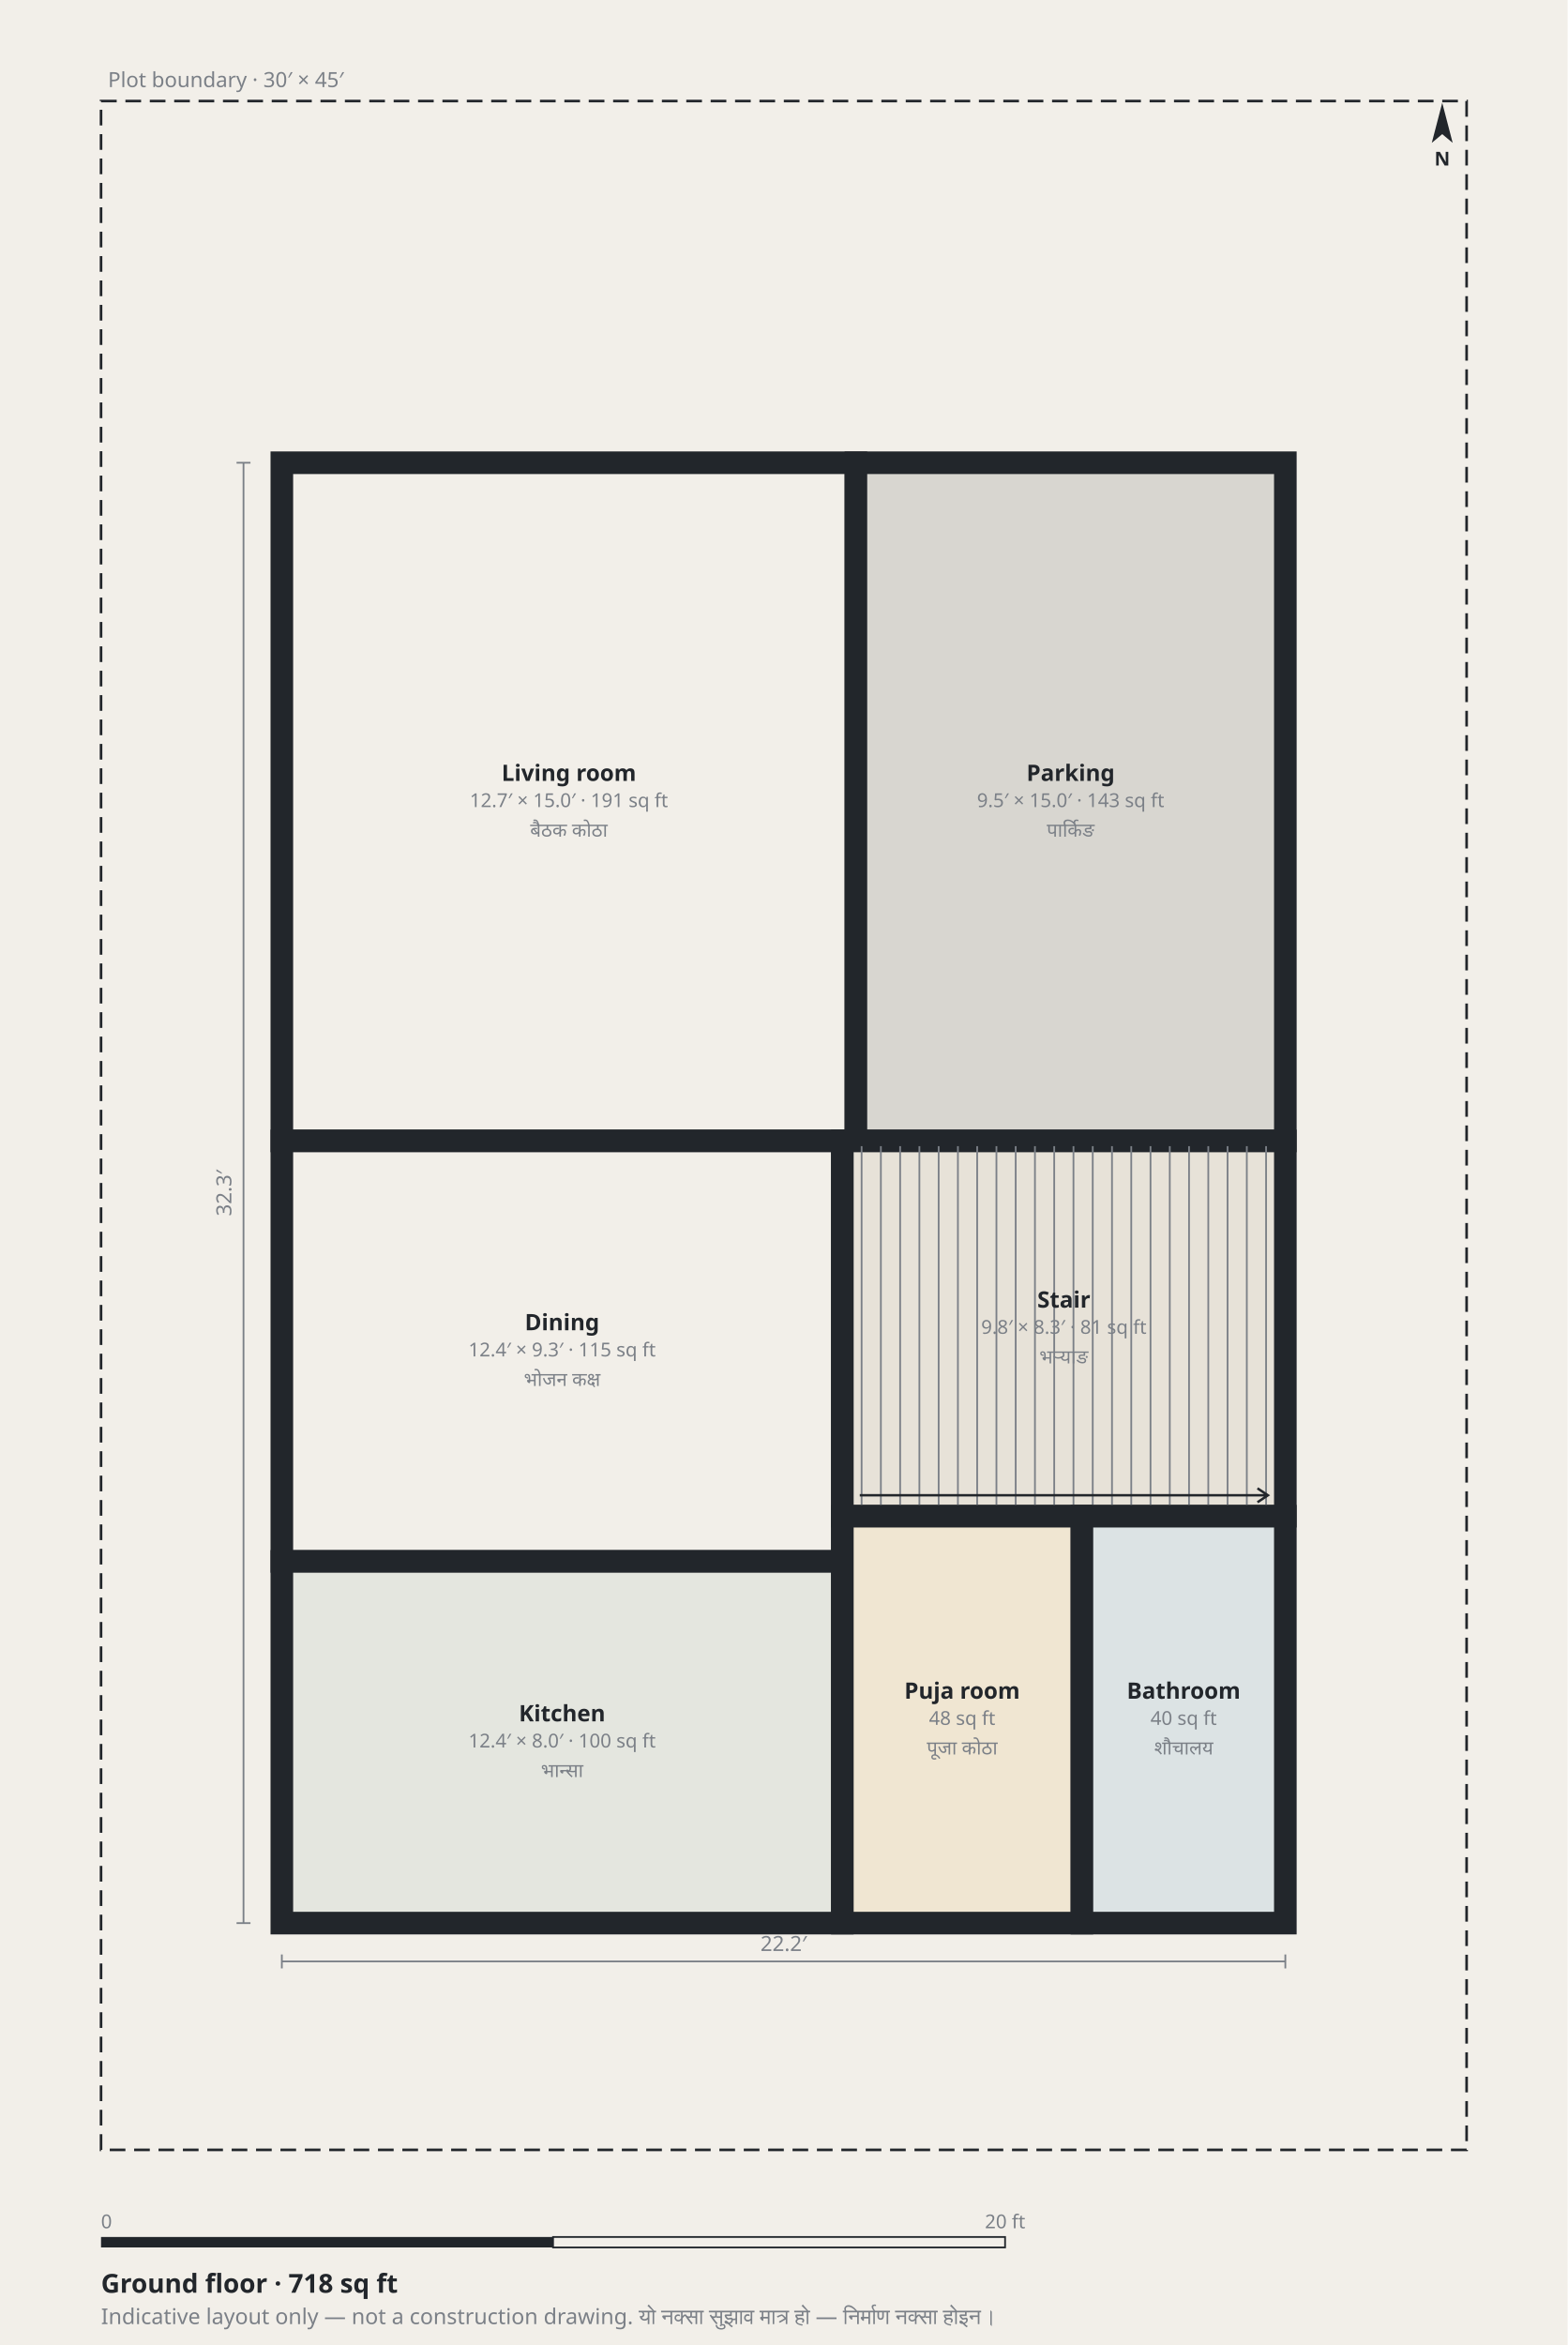
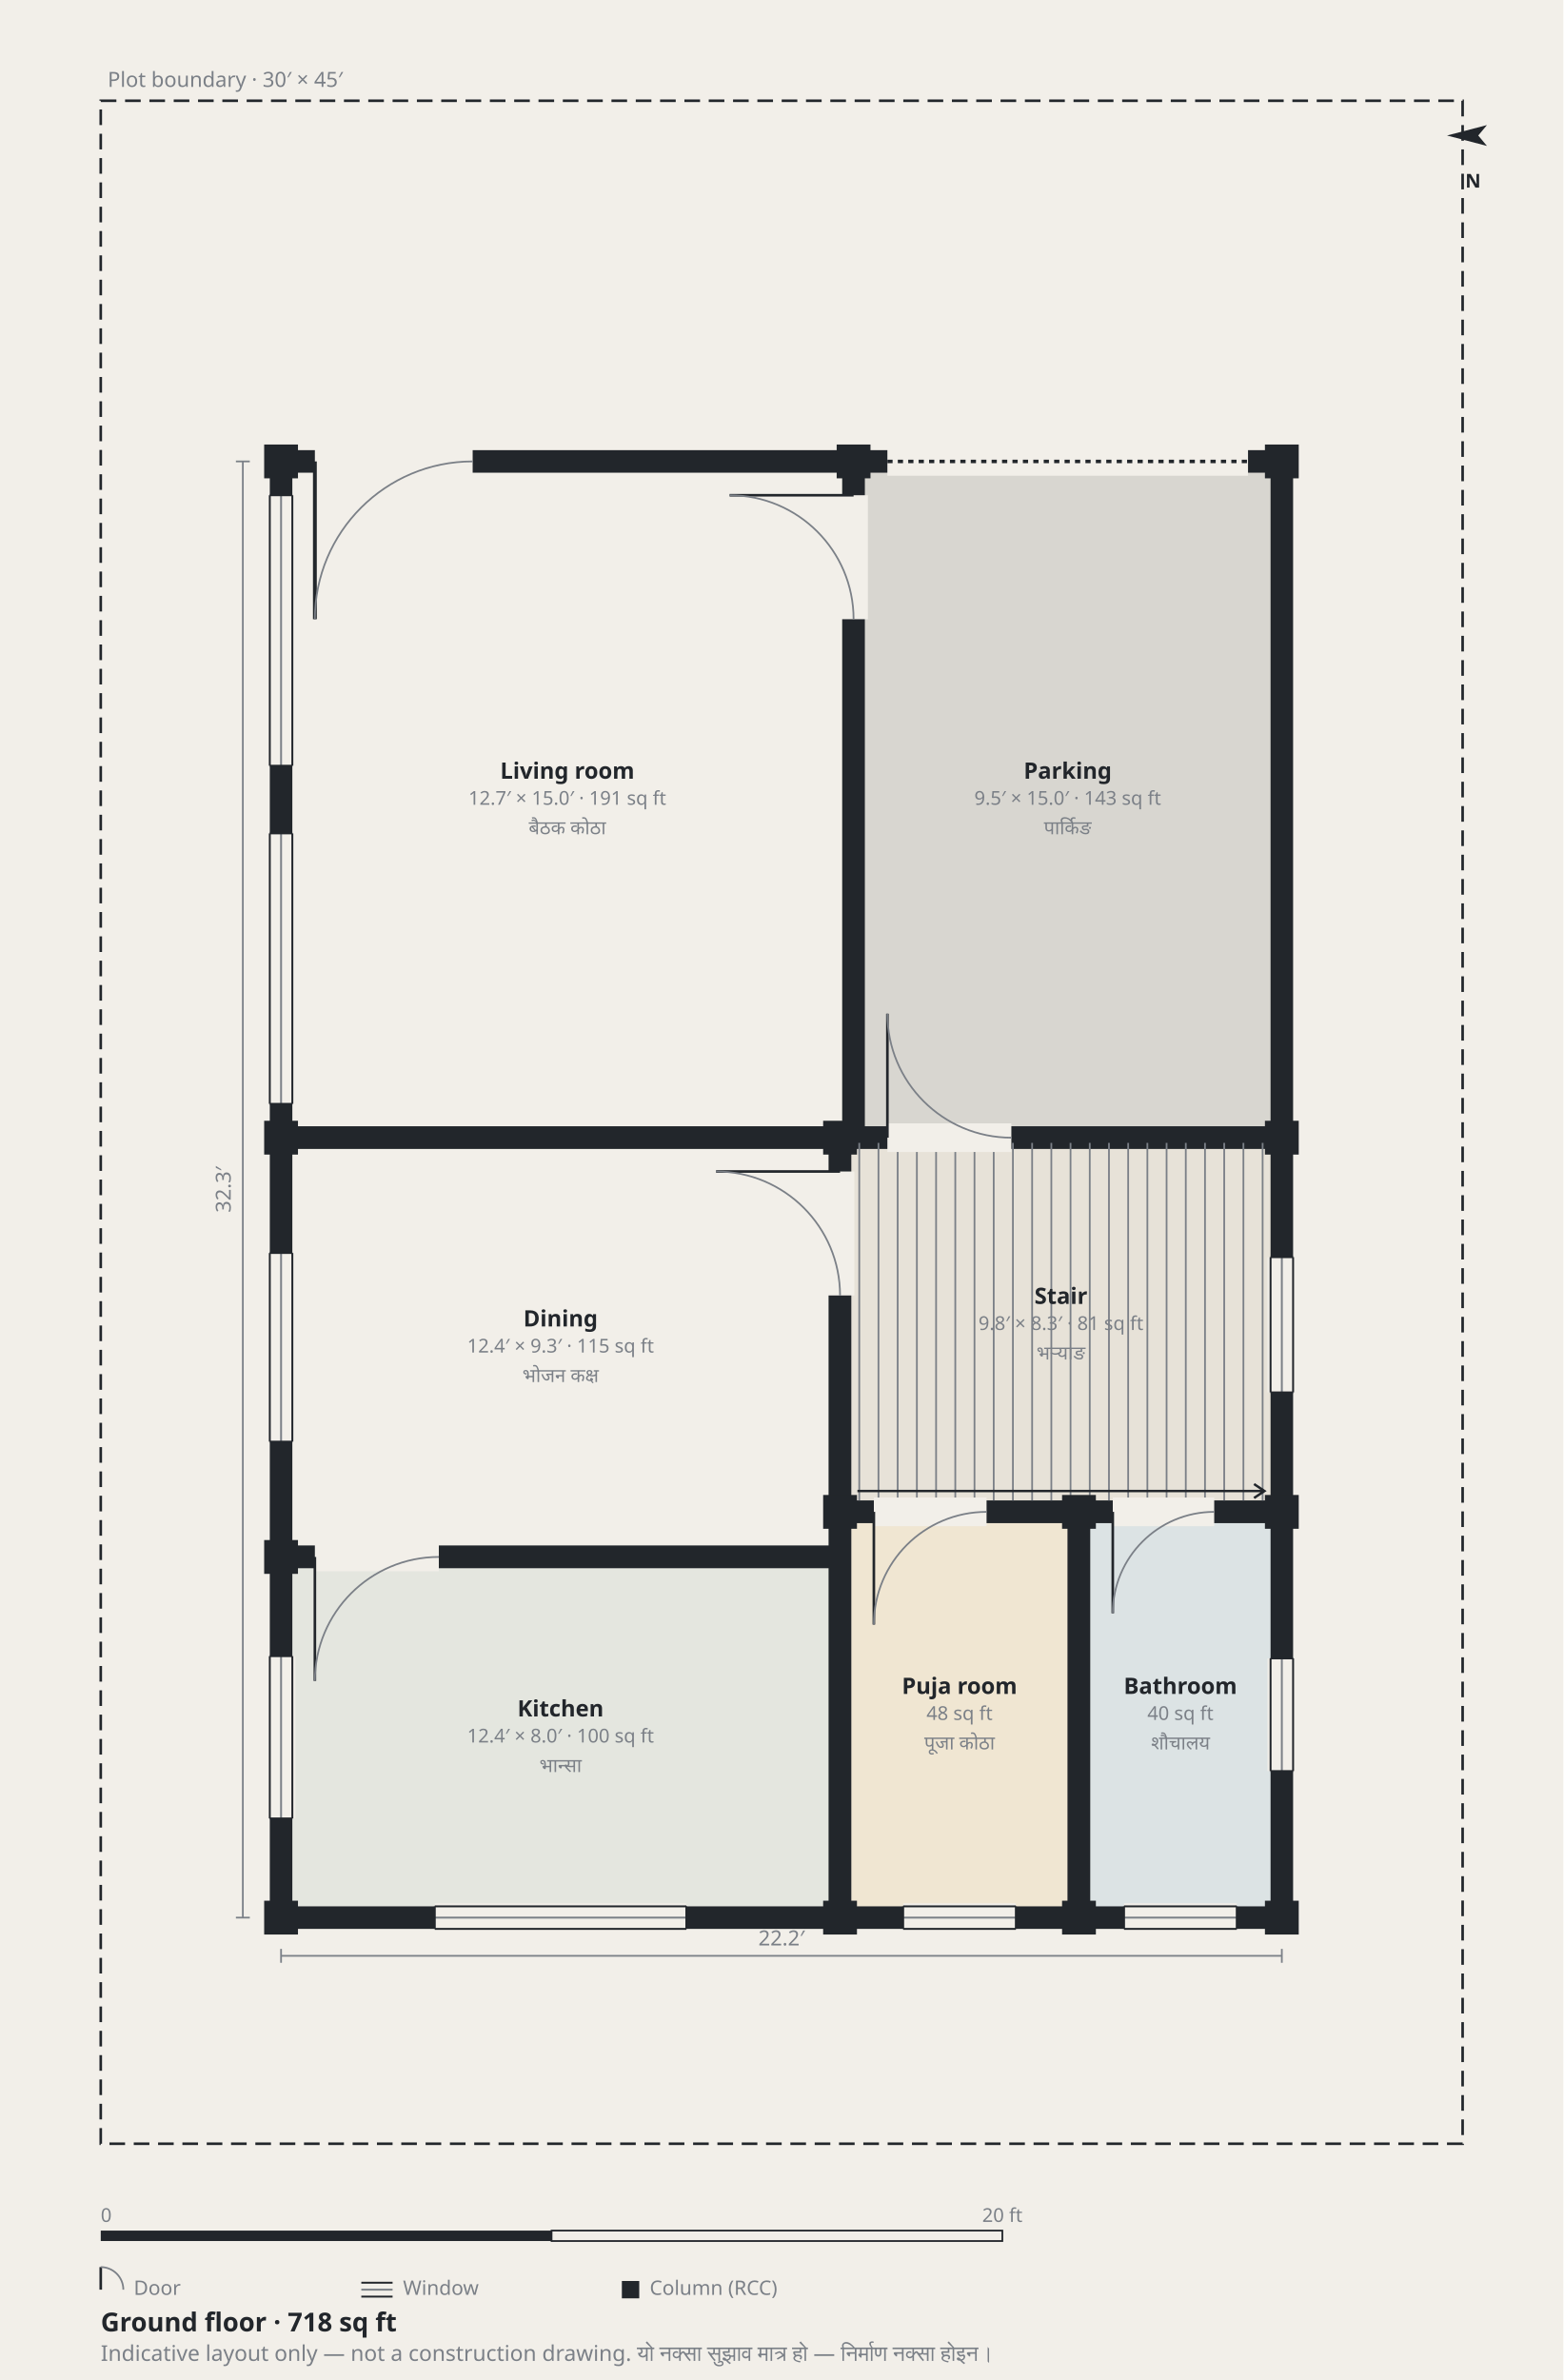
- <svg xmlns="http://www.w3.org/2000/svg" width="900" height="1346" viewBox="0 0 900 1346" role="img" aria-label="Ground floor plan">
-   <rect width="900" height="1346" fill="#F2EFE9" />
+ <svg xmlns="http://www.w3.org/2000/svg" width="900" height="1370" viewBox="0 0 900 1370" role="img" aria-label="Ground floor plan">
+   <rect width="900" height="1370" fill="#F2EFE9" />
  <rect x="58" y="58" width="784" height="1176" fill="none" stroke="#22262B" stroke-width="1.5" stroke-dasharray="9 5" />
  <rect x="161.805" y="265.611" width="576.12" height="838.229" fill="none" stroke="#C9C2B6" stroke-width="1.2" stroke-dasharray="4 4" />
  <text x="62" y="50" font-size="12" fill="#7B8087" font-family="system-ui,sans-serif">Plot boundary · 30′ × 45′</text>
  <rect x="161.805" y="265.611" width="576.12" height="838.229" fill="#F2EFE9" stroke="#22262B" stroke-width="4" stroke-linejoin="miter" />
  <rect x="161.805" y="265.611" width="329.582" height="389.27" fill="#F2EFE9" stroke="#22262B" stroke-width="12.976" stroke-linejoin="miter" />
  <text x="326.596" y="448.246" text-anchor="middle" font-size="13" font-weight="600" fill="#22262B" font-family="system-ui,sans-serif">Living room</text>
  <text x="326.596" y="463.246" text-anchor="middle" font-size="11" fill="#7B8087" font-family="system-ui,sans-serif">12.7′ × 15.0′ · 191 sq ft</text>
  <text x="326.596" y="480.246" text-anchor="middle" font-size="11" fill="#7B8087" font-family="'Mukta','Noto Sans Devanagari',system-ui,sans-serif">बैठक कोठा</text>
  <rect x="491.388" y="265.611" width="246.538" height="389.27" fill="#D8D6D0" stroke="#22262B" stroke-width="12.976" stroke-linejoin="miter" />
  <text x="614.656" y="448.246" text-anchor="middle" font-size="13" font-weight="600" fill="#22262B" font-family="system-ui,sans-serif">Parking</text>
  <text x="614.656" y="463.246" text-anchor="middle" font-size="11" fill="#7B8087" font-family="system-ui,sans-serif">9.5′ × 15.0′ · 143 sq ft</text>
  <text x="614.656" y="480.246" text-anchor="middle" font-size="11" fill="#7B8087" font-family="'Mukta','Noto Sans Devanagari',system-ui,sans-serif">पार्किङ</text>
  <rect x="161.805" y="654.881" width="321.797" height="241.348" fill="#F2EFE9" stroke="#22262B" stroke-width="12.976" stroke-linejoin="miter" />
  <text x="322.704" y="763.555" text-anchor="middle" font-size="13" font-weight="600" fill="#22262B" font-family="system-ui,sans-serif">Dining</text>
  <text x="322.704" y="778.555" text-anchor="middle" font-size="11" fill="#7B8087" font-family="system-ui,sans-serif">12.4′ × 9.3′ · 115 sq ft</text>
  <text x="322.704" y="795.555" text-anchor="middle" font-size="11" fill="#7B8087" font-family="'Mukta','Noto Sans Devanagari',system-ui,sans-serif">भोजन कक्ष</text>
  <rect x="161.805" y="896.229" width="321.797" height="207.611" fill="#E4E6DF" stroke="#22262B" stroke-width="12.976" stroke-linejoin="miter" />
  <text x="322.704" y="988.034" text-anchor="middle" font-size="13" font-weight="600" fill="#22262B" font-family="system-ui,sans-serif">Kitchen</text>
  <text x="322.704" y="1003.034" text-anchor="middle" font-size="11" fill="#7B8087" font-family="system-ui,sans-serif">12.4′ × 8.0′ · 100 sq ft</text>
  <text x="322.704" y="1020.034" text-anchor="middle" font-size="11" fill="#7B8087" font-family="'Mukta','Noto Sans Devanagari',system-ui,sans-serif">भान्सा</text>
  <rect x="483.602" y="654.881" width="254.323" height="215.396" fill="#E7E2D8" stroke="#22262B" stroke-width="12.976" stroke-linejoin="miter" />
  <line x1="494.66" y1="657.881" x2="494.66" y2="867.277" stroke="#7B8087" stroke-width="1" />
  <line x1="505.717" y1="657.881" x2="505.717" y2="867.277" stroke="#7B8087" stroke-width="1" />
  <line x1="516.775" y1="657.881" x2="516.775" y2="867.277" stroke="#7B8087" stroke-width="1" />
  <line x1="527.832" y1="657.881" x2="527.832" y2="867.277" stroke="#7B8087" stroke-width="1" />
  <line x1="538.89" y1="657.881" x2="538.89" y2="867.277" stroke="#7B8087" stroke-width="1" />
  <line x1="549.947" y1="657.881" x2="549.947" y2="867.277" stroke="#7B8087" stroke-width="1" />
  <line x1="561.005" y1="657.881" x2="561.005" y2="867.277" stroke="#7B8087" stroke-width="1" />
  <line x1="572.062" y1="657.881" x2="572.062" y2="867.277" stroke="#7B8087" stroke-width="1" />
  <line x1="583.12" y1="657.881" x2="583.12" y2="867.277" stroke="#7B8087" stroke-width="1" />
  <line x1="594.177" y1="657.881" x2="594.177" y2="867.277" stroke="#7B8087" stroke-width="1" />
  <line x1="605.235" y1="657.881" x2="605.235" y2="867.277" stroke="#7B8087" stroke-width="1" />
  <line x1="616.293" y1="657.881" x2="616.293" y2="867.277" stroke="#7B8087" stroke-width="1" />
  <line x1="627.35" y1="657.881" x2="627.35" y2="867.277" stroke="#7B8087" stroke-width="1" />
  <line x1="638.408" y1="657.881" x2="638.408" y2="867.277" stroke="#7B8087" stroke-width="1" />
  <line x1="649.465" y1="657.881" x2="649.465" y2="867.277" stroke="#7B8087" stroke-width="1" />
  <line x1="660.523" y1="657.881" x2="660.523" y2="867.277" stroke="#7B8087" stroke-width="1" />
  <line x1="671.58" y1="657.881" x2="671.58" y2="867.277" stroke="#7B8087" stroke-width="1" />
  <line x1="682.638" y1="657.881" x2="682.638" y2="867.277" stroke="#7B8087" stroke-width="1" />
  <line x1="693.695" y1="657.881" x2="693.695" y2="867.277" stroke="#7B8087" stroke-width="1" />
  <line x1="704.753" y1="657.881" x2="704.753" y2="867.277" stroke="#7B8087" stroke-width="1" />
  <line x1="715.81" y1="657.881" x2="715.81" y2="867.277" stroke="#7B8087" stroke-width="1" />
  <line x1="726.868" y1="657.881" x2="726.868" y2="867.277" stroke="#7B8087" stroke-width="1" />
  <path d="M493.602 858.277 L727.925 858.277 M721.925 854.277 L727.925 858.277 L721.925 862.277" stroke="#22262B" stroke-width="1.4" fill="none" />
  <text x="610.764" y="750.579" text-anchor="middle" font-size="13" font-weight="600" fill="#22262B" font-family="system-ui,sans-serif">Stair</text>
  <text x="610.764" y="765.579" text-anchor="middle" font-size="11" fill="#7B8087" font-family="system-ui,sans-serif">9.8′ × 8.3′ · 81 sq ft</text>
  <text x="610.764" y="782.579" text-anchor="middle" font-size="11" fill="#7B8087" font-family="'Mukta','Noto Sans Devanagari',system-ui,sans-serif">भर्‍याङ</text>
  <rect x="483.602" y="870.277" width="137.542" height="233.562" fill="#F0E6D2" stroke="#22262B" stroke-width="12.976" stroke-linejoin="miter" />
  <text x="552.373" y="975.058" text-anchor="middle" font-size="13" font-weight="600" fill="#22262B" font-family="system-ui,sans-serif">Puja room</text>
  <text x="552.373" y="990.058" text-anchor="middle" font-size="11" fill="#7B8087" font-family="system-ui,sans-serif">48 sq ft</text>
  <text x="552.373" y="1007.058" text-anchor="middle" font-size="11" fill="#7B8087" font-family="'Mukta','Noto Sans Devanagari',system-ui,sans-serif">पूजा कोठा</text>
  <rect x="621.144" y="870.277" width="116.781" height="233.562" fill="#DCE3E4" stroke="#22262B" stroke-width="12.976" stroke-linejoin="miter" />
  <text x="679.535" y="975.058" text-anchor="middle" font-size="13" font-weight="600" fill="#22262B" font-family="system-ui,sans-serif">Bathroom</text>
  <text x="679.535" y="990.058" text-anchor="middle" font-size="11" fill="#7B8087" font-family="system-ui,sans-serif">40 sq ft</text>
  <text x="679.535" y="1007.058" text-anchor="middle" font-size="11" fill="#7B8087" font-family="'Mukta','Noto Sans Devanagari',system-ui,sans-serif">शौचालय</text>
+   <rect x="510.851" y="257.373" width="207.611" height="16.476" fill="#F2EFE9" />
+   <line x1="510.851" y1="265.611" x2="718.462" y2="265.611" stroke="#22262B" stroke-width="2" stroke-dasharray="3 3" />
+   <rect x="181.269" y="257.373" width="90.83" height="16.476" fill="#F2EFE9" />
+   <line x1="181.269" y1="265.611" x2="181.269" y2="356.441" stroke="#22262B" stroke-width="2.2" />
+   <path d="M181.269 356.441 A 90.83 90.83 0 0 1 272.099 265.611" fill="none" stroke="#7B8087" stroke-width="1" />
+   <rect x="510.851" y="646.643" width="71.366" height="16.476" fill="#F2EFE9" />
+   <line x1="510.851" y1="654.881" x2="510.851" y2="583.515" stroke="#22262B" stroke-width="1.5" />
+   <path d="M510.851 583.515 A 71.366 71.366 0 0 0 582.217 654.881" fill="none" stroke="#7B8087" stroke-width="1" />
+   <rect x="475.364" y="674.345" width="16.476" height="71.366" fill="#F2EFE9" />
+   <line x1="483.602" y1="674.345" x2="412.236" y2="674.345" stroke="#22262B" stroke-width="1.5" />
+   <path d="M412.236 674.345 A 71.366 71.366 0 0 1 483.602 745.711" fill="none" stroke="#7B8087" stroke-width="1" />
+   <rect x="503.066" y="862.039" width="64.878" height="16.476" fill="#F2EFE9" />
+   <line x1="503.066" y1="870.277" x2="503.066" y2="935.156" stroke="#22262B" stroke-width="1.5" />
+   <path d="M503.066 935.156 A 64.878 64.878 0 0 1 567.944 870.277" fill="none" stroke="#7B8087" stroke-width="1" />
+   <rect x="640.608" y="862.039" width="58.391" height="16.476" fill="#F2EFE9" />
+   <line x1="640.608" y1="870.277" x2="640.608" y2="928.668" stroke="#22262B" stroke-width="1.5" />
+   <path d="M640.608 928.668 A 58.391 58.391 0 0 1 698.998 870.277" fill="none" stroke="#7B8087" stroke-width="1" />
+   <rect x="483.15" y="285.074" width="16.476" height="71.366" fill="#F2EFE9" />
+   <line x1="491.388" y1="285.074" x2="420.021" y2="285.074" stroke="#22262B" stroke-width="1.5" />
+   <path d="M420.021 285.074 A 71.366 71.366 0 0 1 491.388 356.441" fill="none" stroke="#7B8087" stroke-width="1" />
+   <rect x="181.269" y="887.991" width="71.366" height="16.476" fill="#F2EFE9" />
+   <line x1="181.269" y1="896.229" x2="181.269" y2="967.595" stroke="#22262B" stroke-width="1.5" />
+   <path d="M181.269 967.595 A 71.366 71.366 0 0 1 252.635 896.229" fill="none" stroke="#7B8087" stroke-width="1" />
+   <rect x="153.568" y="285.074" width="16.476" height="155.708" fill="#F2EFE9" />
+   <g stroke="#22262B" stroke-width="1.1" fill="none">
+     <line x1="155.318" y1="285.074" x2="155.318" y2="440.782" />
+     <line x1="168.293" y1="285.074" x2="168.293" y2="440.782" />
+     <line x1="161.805" y1="285.074" x2="161.805" y2="440.782" stroke="#7B8087" />
+     <line x1="155.318" y1="285.074" x2="168.293" y2="285.074" />
+     <line x1="155.318" y1="440.782" x2="168.293" y2="440.782" />
+   </g>
+   <rect x="153.568" y="479.709" width="16.476" height="155.708" fill="#F2EFE9" />
+   <g stroke="#22262B" stroke-width="1.1" fill="none">
+     <line x1="155.318" y1="479.709" x2="155.318" y2="635.418" />
+     <line x1="168.293" y1="479.709" x2="168.293" y2="635.418" />
+     <line x1="161.805" y1="479.709" x2="161.805" y2="635.418" stroke="#7B8087" />
+     <line x1="155.318" y1="479.709" x2="168.293" y2="479.709" />
+     <line x1="155.318" y1="635.418" x2="168.293" y2="635.418" />
+   </g>
+   <rect x="153.568" y="721.252" width="16.476" height="108.606" fill="#F2EFE9" />
+   <g stroke="#22262B" stroke-width="1.1" fill="none">
+     <line x1="155.318" y1="721.252" x2="155.318" y2="829.858" />
+     <line x1="168.293" y1="721.252" x2="168.293" y2="829.858" />
+     <line x1="161.805" y1="721.252" x2="161.805" y2="829.858" stroke="#7B8087" />
+     <line x1="155.318" y1="721.252" x2="168.293" y2="721.252" />
+     <line x1="155.318" y1="829.858" x2="168.293" y2="829.858" />
+   </g>
+   <rect x="250.3" y="1095.602" width="144.809" height="16.476" fill="#F2EFE9" />
+   <g stroke="#22262B" stroke-width="1.1" fill="none">
+     <line x1="250.3" y1="1097.352" x2="395.108" y2="1097.352" />
+     <line x1="250.3" y1="1110.327" x2="395.108" y2="1110.327" />
+     <line x1="250.3" y1="1103.839" x2="395.108" y2="1103.839" stroke="#7B8087" />
+     <line x1="250.3" y1="1097.352" x2="250.3" y2="1110.327" />
+     <line x1="395.108" y1="1097.352" x2="395.108" y2="1110.327" />
+   </g>
+   <rect x="153.568" y="953.322" width="16.476" height="93.425" fill="#F2EFE9" />
+   <g stroke="#22262B" stroke-width="1.1" fill="none">
+     <line x1="155.318" y1="953.322" x2="155.318" y2="1046.746" />
+     <line x1="168.293" y1="953.322" x2="168.293" y2="1046.746" />
+     <line x1="161.805" y1="953.322" x2="161.805" y2="1046.746" stroke="#7B8087" />
+     <line x1="155.318" y1="953.322" x2="168.293" y2="953.322" />
+     <line x1="155.318" y1="1046.746" x2="168.293" y2="1046.746" />
+   </g>
+   <rect x="729.688" y="723.652" width="16.476" height="77.854" fill="#F2EFE9" />
+   <g stroke="#22262B" stroke-width="1.1" fill="none">
+     <line x1="731.438" y1="723.652" x2="731.438" y2="801.506" />
+     <line x1="744.413" y1="723.652" x2="744.413" y2="801.506" />
+     <line x1="737.925" y1="723.652" x2="737.925" y2="801.506" stroke="#7B8087" />
+     <line x1="731.438" y1="723.652" x2="744.413" y2="723.652" />
+     <line x1="731.438" y1="801.506" x2="744.413" y2="801.506" />
+   </g>
+   <rect x="519.934" y="1095.602" width="64.878" height="16.476" fill="#F2EFE9" />
+   <g stroke="#22262B" stroke-width="1.1" fill="none">
+     <line x1="519.934" y1="1097.352" x2="584.812" y2="1097.352" />
+     <line x1="519.934" y1="1110.327" x2="584.812" y2="1110.327" />
+     <line x1="519.934" y1="1103.839" x2="584.812" y2="1103.839" stroke="#7B8087" />
+     <line x1="519.934" y1="1097.352" x2="519.934" y2="1110.327" />
+     <line x1="584.812" y1="1097.352" x2="584.812" y2="1110.327" />
+   </g>
+   <rect x="647.096" y="1095.602" width="64.878" height="16.476" fill="#F2EFE9" />
+   <g stroke="#22262B" stroke-width="1.1" fill="none">
+     <line x1="647.096" y1="1097.352" x2="711.974" y2="1097.352" />
+     <line x1="647.096" y1="1110.327" x2="711.974" y2="1110.327" />
+     <line x1="647.096" y1="1103.839" x2="711.974" y2="1103.839" stroke="#7B8087" />
+     <line x1="647.096" y1="1097.352" x2="647.096" y2="1110.327" />
+     <line x1="711.974" y1="1097.352" x2="711.974" y2="1110.327" />
+   </g>
+   <rect x="729.688" y="954.619" width="16.476" height="64.878" fill="#F2EFE9" />
+   <g stroke="#22262B" stroke-width="1.1" fill="none">
+     <line x1="731.438" y1="954.619" x2="731.438" y2="1019.498" />
+     <line x1="744.413" y1="954.619" x2="744.413" y2="1019.498" />
+     <line x1="737.925" y1="954.619" x2="737.925" y2="1019.498" stroke="#7B8087" />
+     <line x1="731.438" y1="954.619" x2="744.413" y2="954.619" />
+     <line x1="731.438" y1="1019.498" x2="744.413" y2="1019.498" />
+   </g>
+   <rect x="152.074" y="255.879" width="19.464" height="19.464" fill="#22262B" />
+   <rect x="481.656" y="255.879" width="19.464" height="19.464" fill="#22262B" />
+   <rect x="728.194" y="255.879" width="19.464" height="19.464" fill="#22262B" />
+   <rect x="152.074" y="645.149" width="19.464" height="19.464" fill="#22262B" />
+   <rect x="473.87" y="645.149" width="19.464" height="19.464" fill="#22262B" />
+   <rect x="728.194" y="645.149" width="19.464" height="19.464" fill="#22262B" />
+   <rect x="473.87" y="860.546" width="19.464" height="19.464" fill="#22262B" />
+   <rect x="611.413" y="860.546" width="19.464" height="19.464" fill="#22262B" />
+   <rect x="728.194" y="860.546" width="19.464" height="19.464" fill="#22262B" />
+   <rect x="152.074" y="886.497" width="19.464" height="19.464" fill="#22262B" />
+   <rect x="152.074" y="1094.108" width="19.464" height="19.464" fill="#22262B" />
+   <rect x="473.87" y="1094.108" width="19.464" height="19.464" fill="#22262B" />
+   <rect x="611.413" y="1094.108" width="19.464" height="19.464" fill="#22262B" />
+   <rect x="728.194" y="1094.108" width="19.464" height="19.464" fill="#22262B" />
  <g stroke="#7B8087" stroke-width="1" fill="none">
    <line x1="161.805" y1="1125.839" x2="737.925" y2="1125.839" />
    <line x1="161.805" y1="1121.839" x2="161.805" y2="1129.839" />
    <line x1="737.925" y1="1121.839" x2="737.925" y2="1129.839" />
  </g>
  <text x="449.865" y="1119.839" text-anchor="middle" font-size="12" fill="#7B8087" font-family="system-ui,sans-serif">22.2′</text>
  <g stroke="#7B8087" stroke-width="1" fill="none">
    <line x1="139.805" y1="265.611" x2="139.805" y2="1103.839" />
    <line x1="135.805" y1="265.611" x2="143.805" y2="265.611" />
    <line x1="135.805" y1="1103.839" x2="143.805" y2="1103.839" />
  </g>
  <text x="132.805" y="684.725" text-anchor="middle" font-size="12" fill="#7B8087" font-family="system-ui,sans-serif" transform="rotate(-90 132.8054 684.7251)">32.3′</text>
-   <g transform="translate(828 74) rotate(0)">
-     <path d="M0 -15 L6 8 L0 3 L-6 8 Z" fill="#22262B" />
-     <text x="0" y="21" text-anchor="middle" font-size="11" font-weight="600" fill="#22262B" font-family="system-ui,sans-serif">N</text>
+   <g transform="translate(848 78)">
+     <g transform="rotate(270)">
+       <path d="M0 -15 L6 8 L0 3 L-6 8 Z" fill="#22262B" />
+     </g>
+     <text x="0" y="30" text-anchor="middle" font-size="11" font-weight="600" fill="#22262B" font-family="system-ui,sans-serif">N</text>
  </g>
  <g>
    <rect x="58" y="1284" width="259.514" height="6" fill="#22262B" />
    <rect x="317.514" y="1284" width="259.514" height="6" fill="none" stroke="#22262B" stroke-width="1" />
    <text x="58" y="1279" font-size="11" fill="#7B8087" font-family="system-ui,sans-serif">0</text>
    <text x="577.027" y="1279" text-anchor="middle" font-size="11" fill="#7B8087" font-family="system-ui,sans-serif">20 ft</text>
  </g>
-   <text x="58" y="1316" font-size="15" font-weight="600" fill="#22262B" font-family="system-ui,sans-serif">Ground floor · 718 sq ft</text>
-   <text x="58" y="1334" font-size="12.5" fill="#7B8087" font-family="system-ui,sans-serif">Indicative layout only — not a construction drawing. यो नक्सा सुझाव मात्र हो — निर्माण नक्सा होइन।</text>
+   <g transform="translate(58 1318)">
+     <path d="M0 0 L0 -13" stroke="#22262B" stroke-width="1.5" fill="none" />
+     <path d="M0 -13 A 13 13 0 0 1 13 0" stroke="#7B8087" stroke-width="1" fill="none" />
+     <text x="19" y="3" font-size="11.5" fill="#7B8087" font-family="system-ui,sans-serif">Door</text>
+   </g>
+   <g transform="translate(208 1318)">
+     <line x1="0" y1="-4" x2="18" y2="-4" stroke="#22262B" stroke-width="1.1" />
+     <line x1="0" y1="0" x2="18" y2="0" stroke="#7B8087" stroke-width="1.1" />
+     <line x1="0" y1="4" x2="18" y2="4" stroke="#22262B" stroke-width="1.1" />
+     <text x="24" y="3" font-size="11.5" fill="#7B8087" font-family="system-ui,sans-serif">Window</text>
+   </g>
+   <g transform="translate(358 1318)">
+     <rect x="0" y="-5" width="10" height="10" fill="#22262B" />
+     <text x="16" y="3" font-size="11.5" fill="#7B8087" font-family="system-ui,sans-serif">Column (RCC)</text>
+   </g>
+   <text x="58" y="1342" font-size="15" font-weight="600" fill="#22262B" font-family="system-ui,sans-serif">Ground floor · 718 sq ft</text>
+   <text x="58" y="1359" font-size="12.5" fill="#7B8087" font-family="system-ui,sans-serif">Indicative layout only — not a construction drawing. यो नक्सा सुझाव मात्र हो — निर्माण नक्सा होइन।</text>
</svg>
